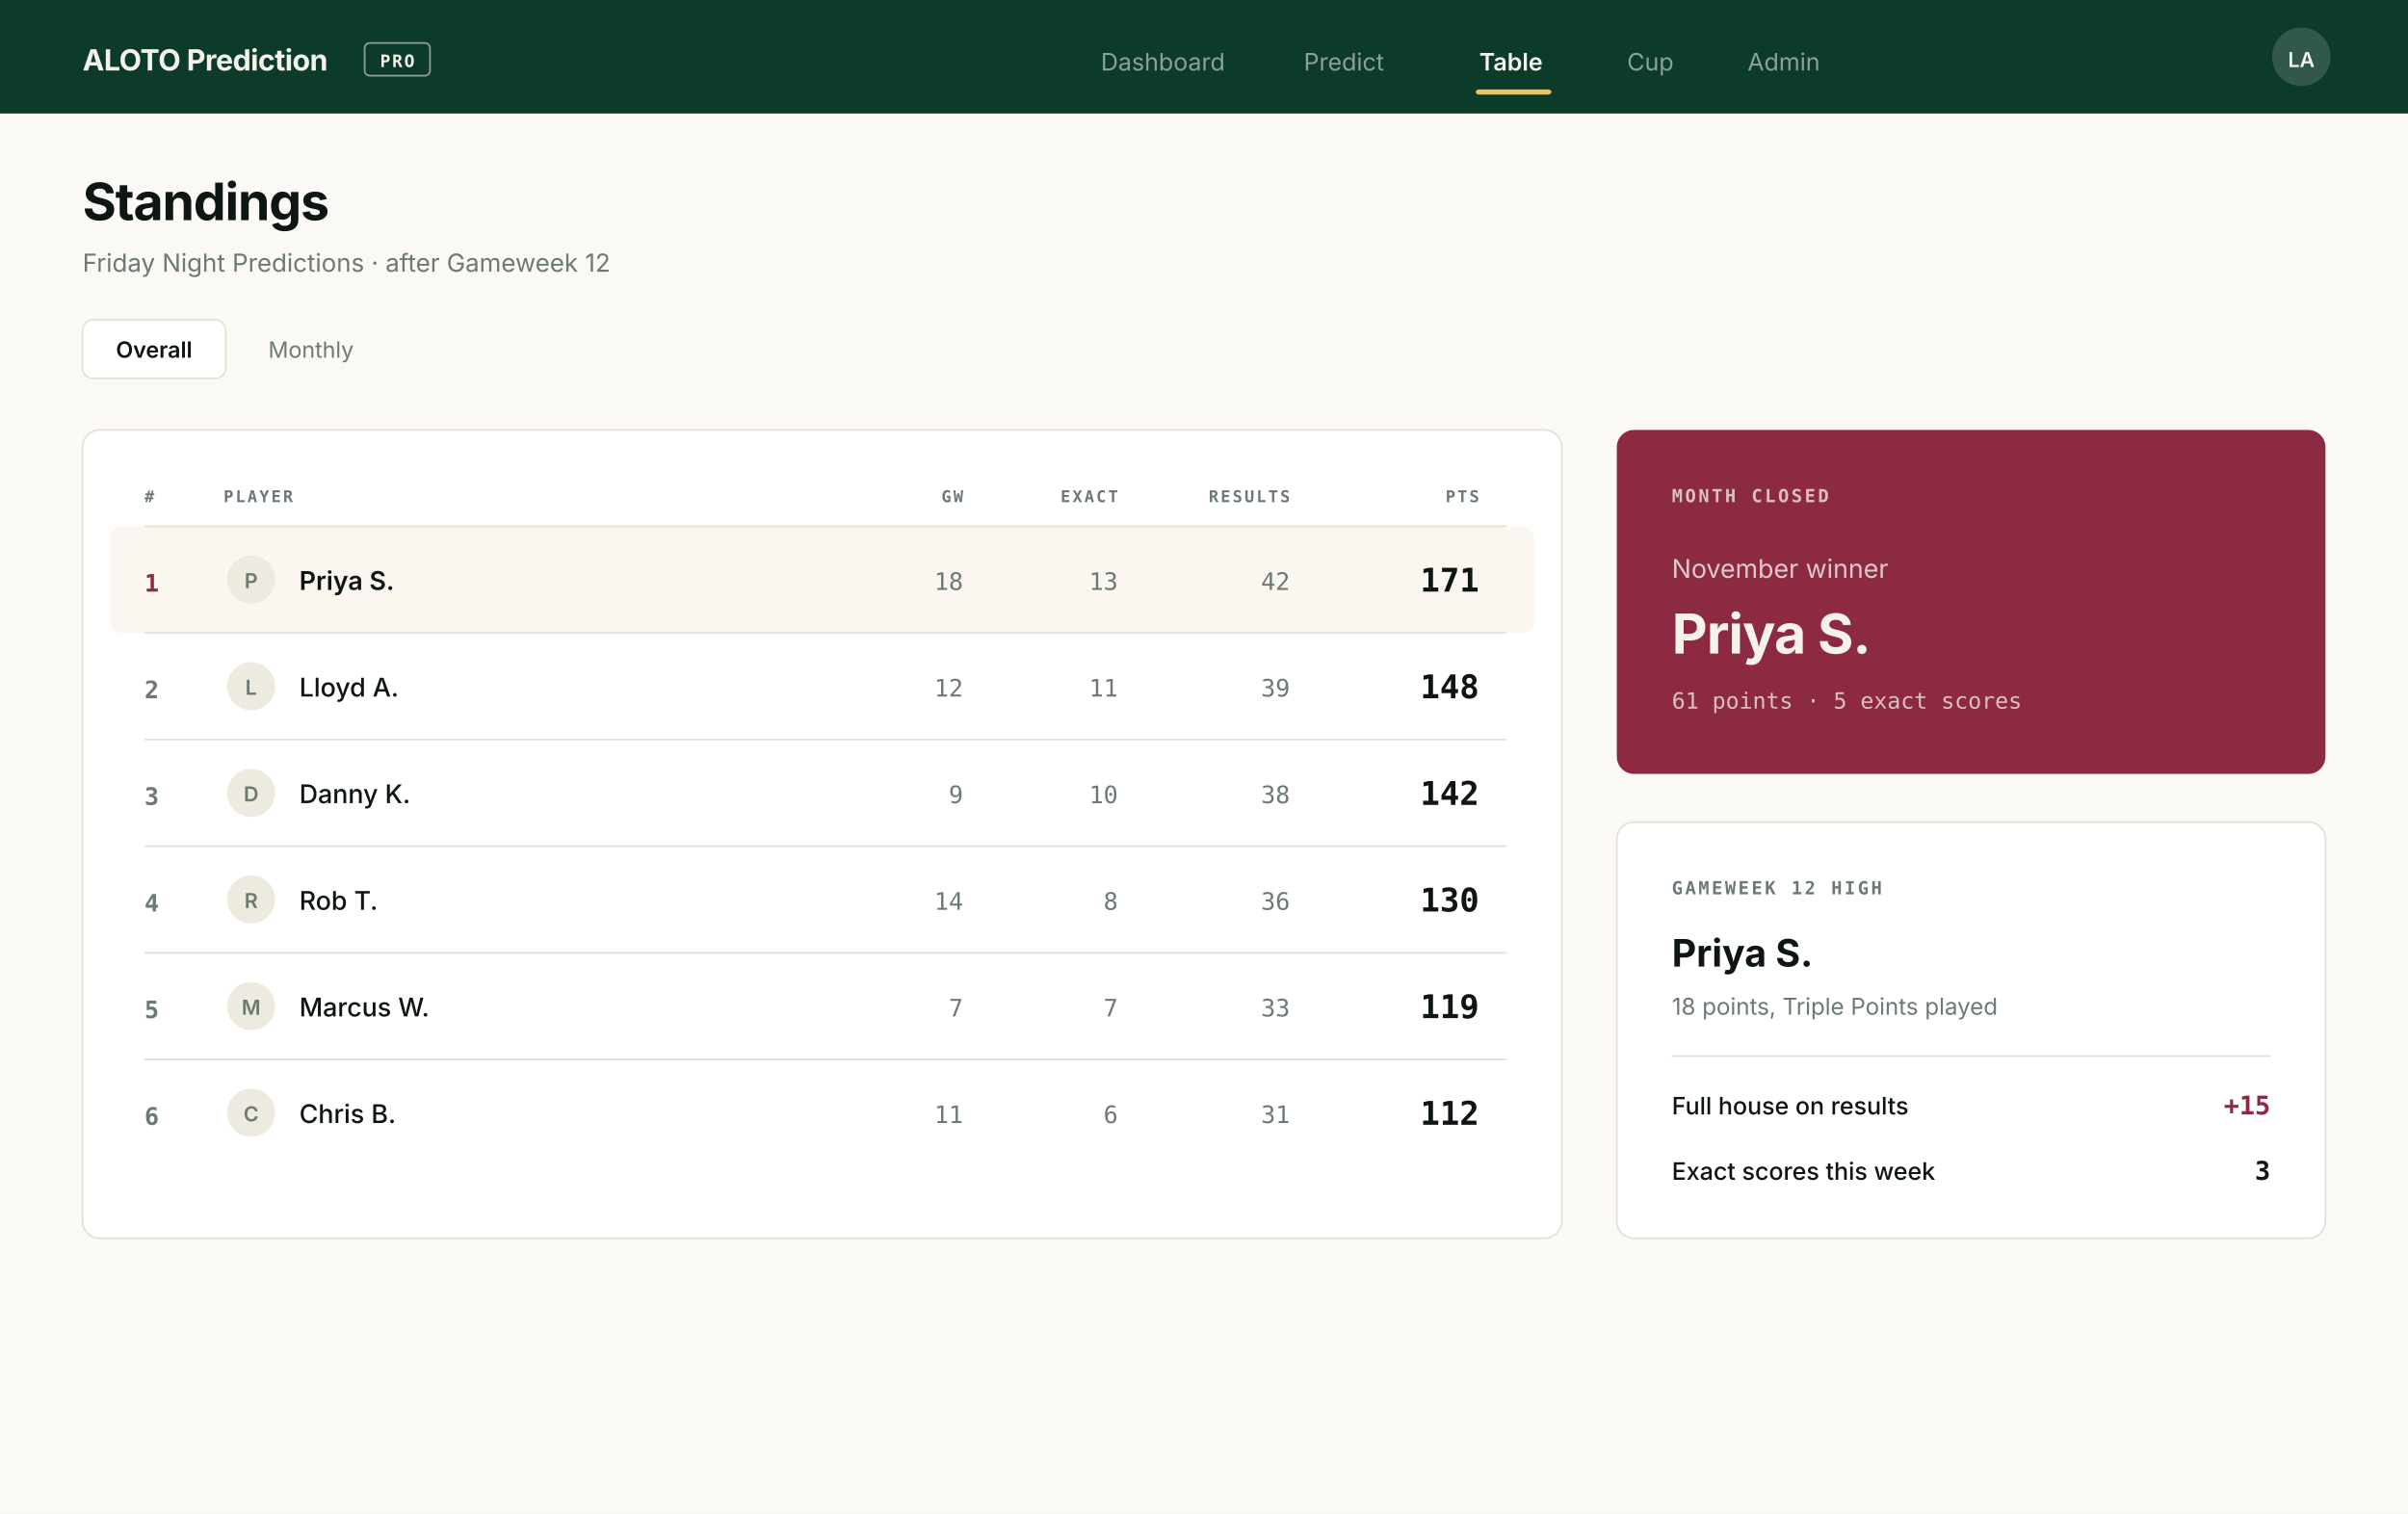
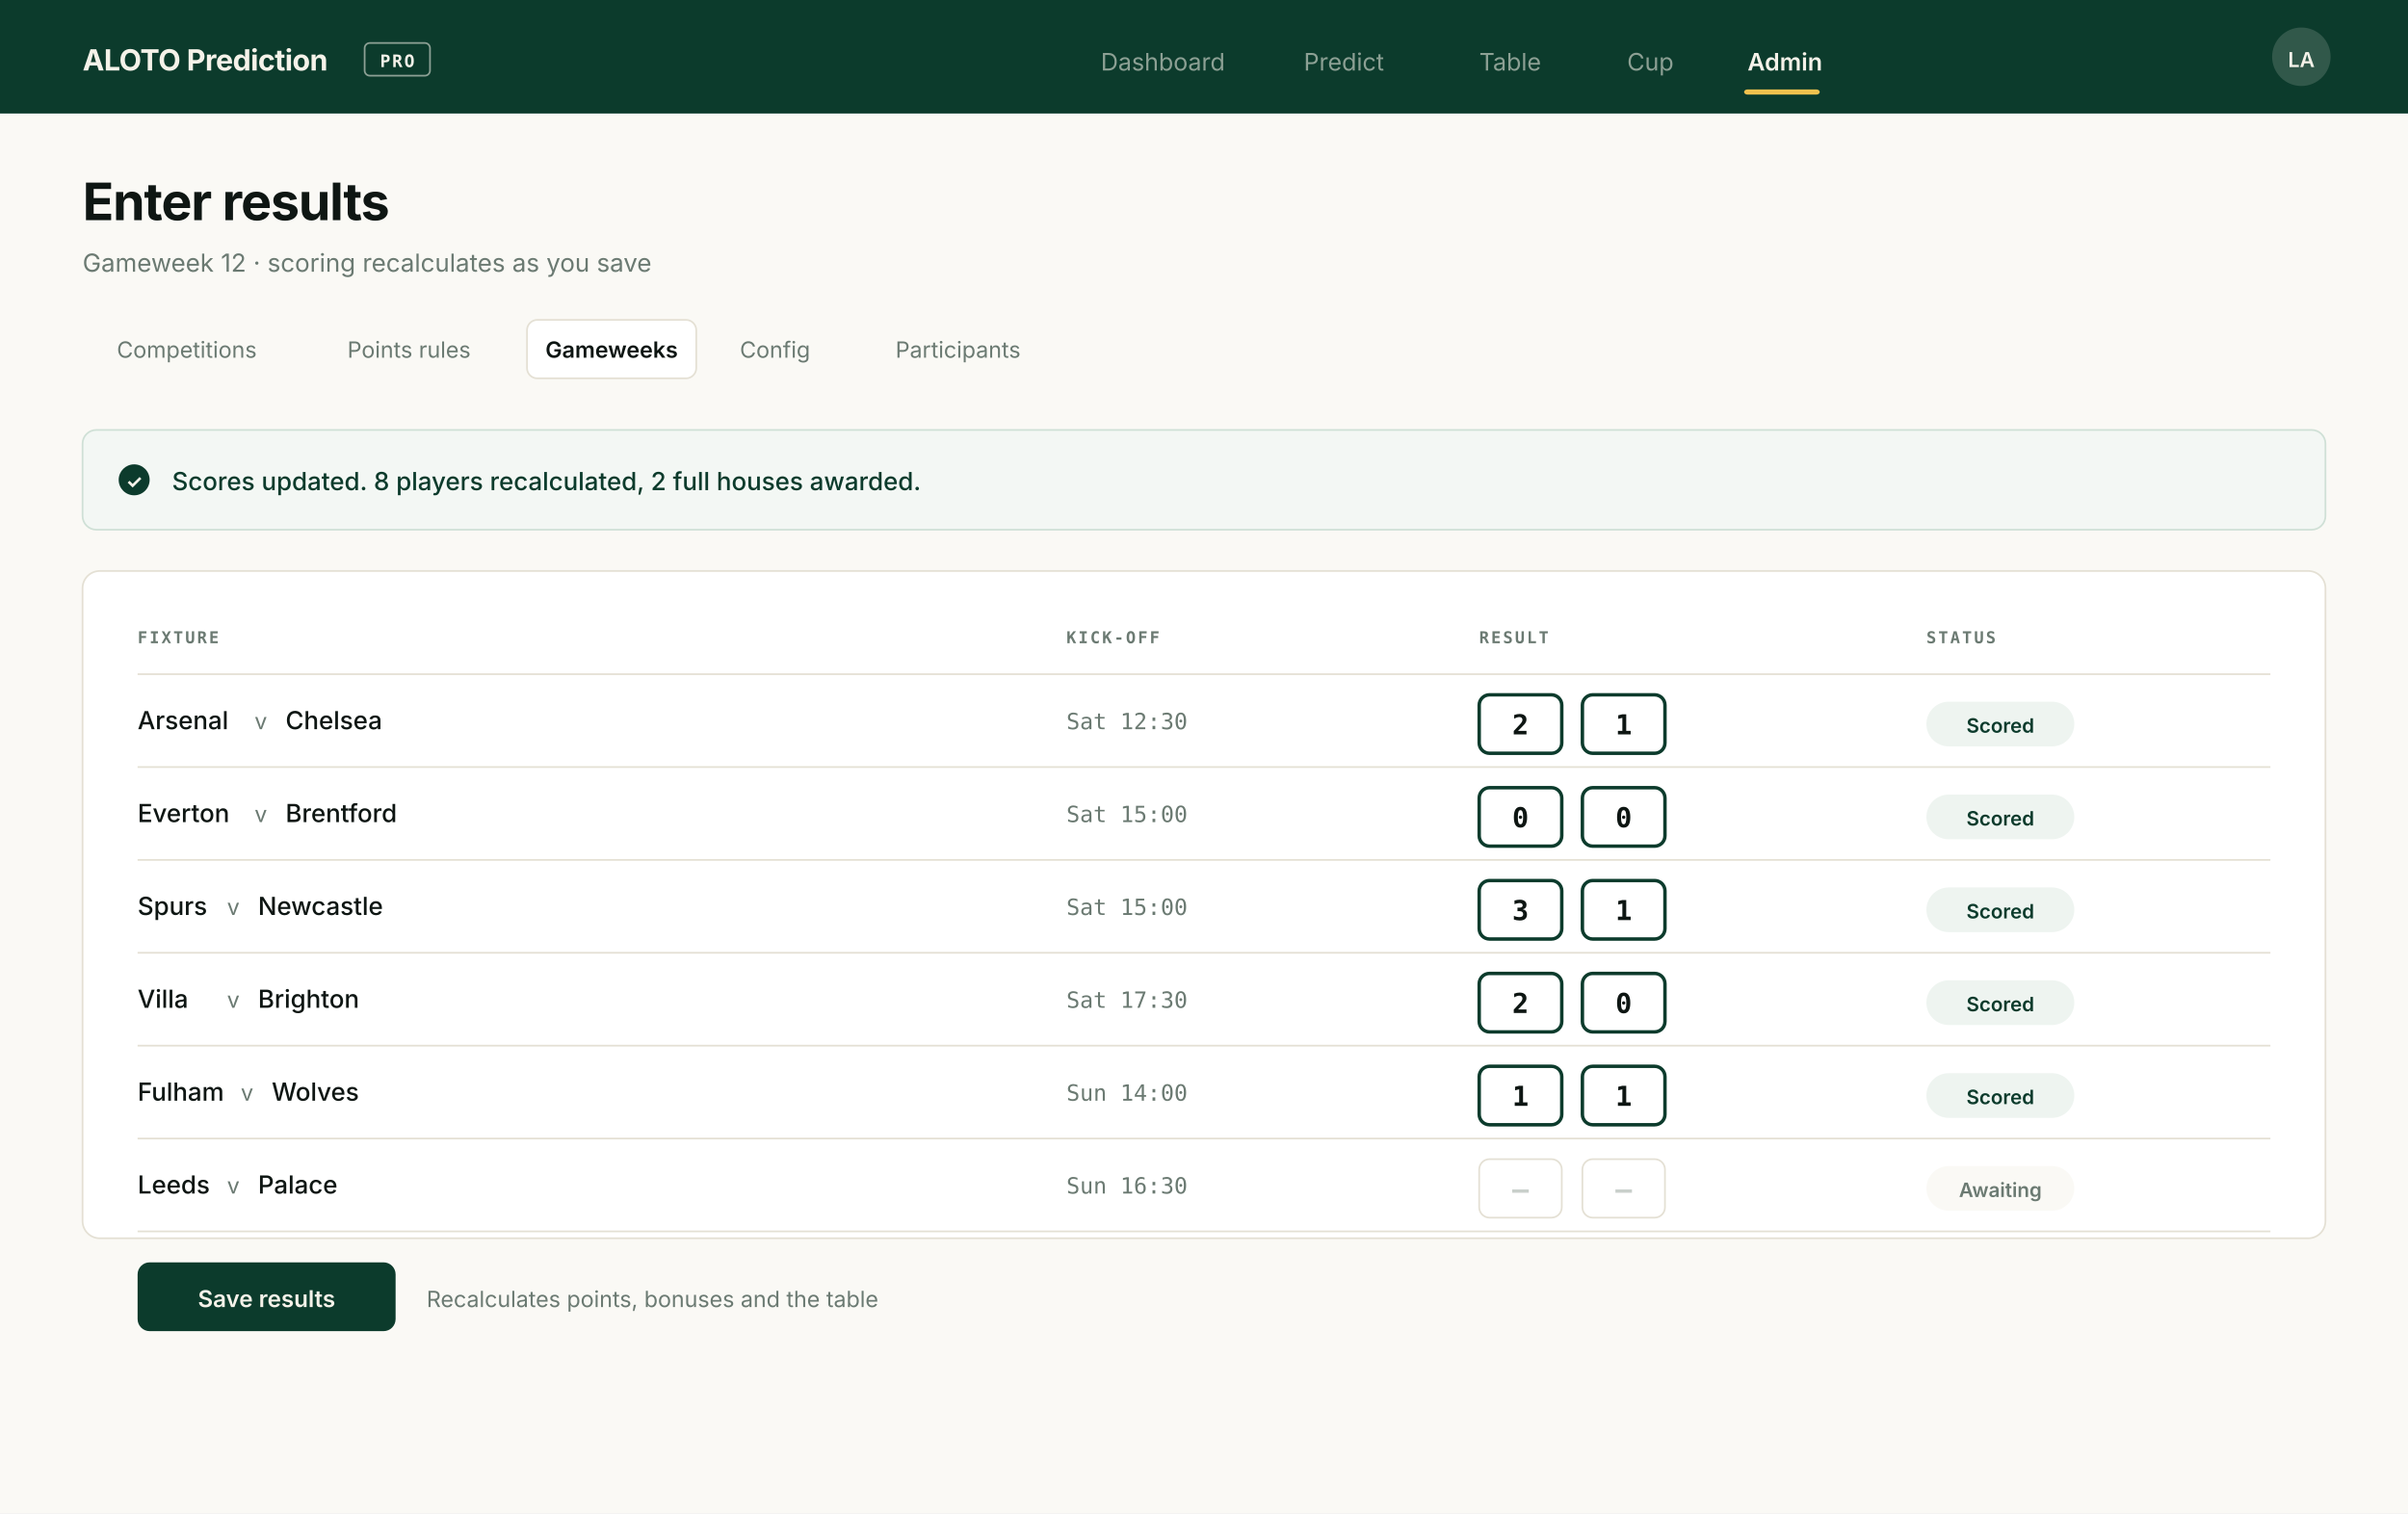
<svg xmlns="http://www.w3.org/2000/svg" viewBox="0 0 1400 880" width="1400" height="880">
  <rect x="0" y="0" width="1400" height="880" rx="0" fill="#FAF9F5" opacity="1" />
  <rect x="0" y="0" width="1400" height="66" rx="0" fill="#0C3B2C" opacity="1" />
  <text x="48" y="41" font-family="Inter, 'Segoe UI', Helvetica, Arial, sans-serif" font-size="17" fill="#F5F2E9" font-weight="700" text-anchor="start" letter-spacing="-0.3">ALOTO Prediction</text>
  <rect x="212" y="25" width="38" height="19" rx="3" fill="none" opacity="1" stroke="rgba(245,242,233,.55)" stroke-width="1" />
  <text x="231" y="39" font-family="'IBM Plex Mono', 'SF Mono', Consolas, monospace" font-size="10" fill="#F5F2E9" font-weight="600" text-anchor="middle" letter-spacing="1">PRO</text>
  <text x="640" y="41" font-family="Inter, 'Segoe UI', Helvetica, Arial, sans-serif" font-size="14" fill="rgba(245,242,233,.55)" font-weight="400" text-anchor="start" letter-spacing="0">Dashboard</text>
  <text x="758" y="41" font-family="Inter, 'Segoe UI', Helvetica, Arial, sans-serif" font-size="14" fill="rgba(245,242,233,.55)" font-weight="400" text-anchor="start" letter-spacing="0">Predict</text>
-   <text x="860" y="41" font-family="Inter, 'Segoe UI', Helvetica, Arial, sans-serif" font-size="14" fill="#F5F2E9" font-weight="600" text-anchor="start" letter-spacing="0">Table</text>
-   <rect x="858" y="52" width="44" height="3" rx="2" fill="#F2C14E" opacity="1" />
+   <text x="860" y="41" font-family="Inter, 'Segoe UI', Helvetica, Arial, sans-serif" font-size="14" fill="rgba(245,242,233,.55)" font-weight="400" text-anchor="start" letter-spacing="0">Table</text>
  <text x="946" y="41" font-family="Inter, 'Segoe UI', Helvetica, Arial, sans-serif" font-size="14" fill="rgba(245,242,233,.55)" font-weight="400" text-anchor="start" letter-spacing="0">Cup</text>
-   <text x="1016" y="41" font-family="Inter, 'Segoe UI', Helvetica, Arial, sans-serif" font-size="14" fill="rgba(245,242,233,.55)" font-weight="400" text-anchor="start" letter-spacing="0">Admin</text>
+   <text x="1016" y="41" font-family="Inter, 'Segoe UI', Helvetica, Arial, sans-serif" font-size="14" fill="#F5F2E9" font-weight="600" text-anchor="start" letter-spacing="0">Admin</text>
+   <rect x="1014" y="52" width="44" height="3" rx="2" fill="#F2C14E" opacity="1" />
  <circle cx="1338" cy="33" r="17" fill="rgba(245,242,233,.16)" opacity="1" />
  <text x="1338" y="39" font-family="Inter, 'Segoe UI', Helvetica, Arial, sans-serif" font-size="12" fill="#F5F2E9" font-weight="600" text-anchor="middle" letter-spacing="0">LA</text>
-   <text x="48" y="128" font-family="Inter, 'Segoe UI', Helvetica, Arial, sans-serif" font-size="30" fill="#0E1613" font-weight="700" text-anchor="start" letter-spacing="-0.6">Standings</text>
-   <text x="48" y="158" font-family="Inter, 'Segoe UI', Helvetica, Arial, sans-serif" font-size="14.5" fill="#6B7A72" font-weight="400" text-anchor="start" letter-spacing="0">Friday Night Predictions · after Gameweek 12</text>
-   <rect x="48" y="186" width="83.2" height="34" rx="6" fill="#FFFFFF" opacity="1" stroke="#E4E0D4" stroke-width="1" />
-   <text x="89.6" y="208" font-family="Inter, 'Segoe UI', Helvetica, Arial, sans-serif" font-size="13" fill="#0E1613" font-weight="600" text-anchor="middle" letter-spacing="0">Overall</text>
-   <rect x="139.2" y="186" width="83.2" height="34" rx="6" fill="none" opacity="1" />
-   <text x="180.8" y="208" font-family="Inter, 'Segoe UI', Helvetica, Arial, sans-serif" font-size="13" fill="#6B7A72" font-weight="400" text-anchor="middle" letter-spacing="0">Monthly</text>
-   <rect x="48" y="250" width="860" height="470" rx="10" fill="#FFFFFF" opacity="1" stroke="#E4E0D4" stroke-width="1" />
-   <text x="84" y="292" font-family="'IBM Plex Mono', 'SF Mono', Consolas, monospace" font-size="9.5" fill="#6B7A72" font-weight="600" text-anchor="start" letter-spacing="1.2">#</text>
-   <text x="130" y="292" font-family="'IBM Plex Mono', 'SF Mono', Consolas, monospace" font-size="9.5" fill="#6B7A72" font-weight="600" text-anchor="start" letter-spacing="1.2">PLAYER</text>
-   <text x="560" y="292" font-family="'IBM Plex Mono', 'SF Mono', Consolas, monospace" font-size="9.5" fill="#6B7A72" font-weight="600" text-anchor="end" letter-spacing="1.2">GW</text>
-   <text x="650" y="292" font-family="'IBM Plex Mono', 'SF Mono', Consolas, monospace" font-size="9.5" fill="#6B7A72" font-weight="600" text-anchor="end" letter-spacing="1.2">EXACT</text>
-   <text x="750" y="292" font-family="'IBM Plex Mono', 'SF Mono', Consolas, monospace" font-size="9.5" fill="#6B7A72" font-weight="600" text-anchor="end" letter-spacing="1.2">RESULTS</text>
-   <text x="860" y="292" font-family="'IBM Plex Mono', 'SF Mono', Consolas, monospace" font-size="9.5" fill="#6B7A72" font-weight="600" text-anchor="end" letter-spacing="1.2">PTS</text>
-   <rect x="64" y="306" width="828" height="62" rx="7" fill="#FBF6F0" opacity="1" />
-   <line x1="84" y1="306" x2="876" y2="306" stroke="#E4E0D4" />
-   <text x="84" y="344" font-family="'IBM Plex Mono', 'SF Mono', Consolas, monospace" font-size="14" fill="#8C2A44" font-weight="700" text-anchor="start" letter-spacing="0">1</text>
-   <circle cx="146" cy="337" r="14" fill="#EDEAE0" opacity="1" />
-   <text x="146" y="342" font-family="Inter, 'Segoe UI', Helvetica, Arial, sans-serif" font-size="12" fill="#6B7A72" font-weight="600" text-anchor="middle" letter-spacing="0">P</text>
-   <text x="174" y="343" font-family="Inter, 'Segoe UI', Helvetica, Arial, sans-serif" font-size="15" fill="#0E1613" font-weight="600" text-anchor="start" letter-spacing="0">Priya S.</text>
-   <text x="560" y="343" font-family="'IBM Plex Mono', 'SF Mono', Consolas, monospace" font-size="14" fill="#6B7A72" font-weight="400" text-anchor="end" letter-spacing="0">18</text>
-   <text x="650" y="343" font-family="'IBM Plex Mono', 'SF Mono', Consolas, monospace" font-size="14" fill="#6B7A72" font-weight="400" text-anchor="end" letter-spacing="0">13</text>
-   <text x="750" y="343" font-family="'IBM Plex Mono', 'SF Mono', Consolas, monospace" font-size="14" fill="#6B7A72" font-weight="400" text-anchor="end" letter-spacing="0">42</text>
-   <text x="860" y="344" font-family="'IBM Plex Mono', 'SF Mono', Consolas, monospace" font-size="19" fill="#0E1613" font-weight="700" text-anchor="end" letter-spacing="0">171</text>
-   <line x1="84" y1="368" x2="876" y2="368" stroke="#E4E0D4" />
-   <text x="84" y="406" font-family="'IBM Plex Mono', 'SF Mono', Consolas, monospace" font-size="14" fill="#6B7A72" font-weight="700" text-anchor="start" letter-spacing="0">2</text>
-   <circle cx="146" cy="399" r="14" fill="#EDEAE0" opacity="1" />
-   <text x="146" y="404" font-family="Inter, 'Segoe UI', Helvetica, Arial, sans-serif" font-size="12" fill="#6B7A72" font-weight="600" text-anchor="middle" letter-spacing="0">L</text>
-   <text x="174" y="405" font-family="Inter, 'Segoe UI', Helvetica, Arial, sans-serif" font-size="15" fill="#0E1613" font-weight="500" text-anchor="start" letter-spacing="0">Lloyd A.</text>
-   <text x="560" y="405" font-family="'IBM Plex Mono', 'SF Mono', Consolas, monospace" font-size="14" fill="#6B7A72" font-weight="400" text-anchor="end" letter-spacing="0">12</text>
-   <text x="650" y="405" font-family="'IBM Plex Mono', 'SF Mono', Consolas, monospace" font-size="14" fill="#6B7A72" font-weight="400" text-anchor="end" letter-spacing="0">11</text>
-   <text x="750" y="405" font-family="'IBM Plex Mono', 'SF Mono', Consolas, monospace" font-size="14" fill="#6B7A72" font-weight="400" text-anchor="end" letter-spacing="0">39</text>
-   <text x="860" y="406" font-family="'IBM Plex Mono', 'SF Mono', Consolas, monospace" font-size="19" fill="#0E1613" font-weight="700" text-anchor="end" letter-spacing="0">148</text>
-   <line x1="84" y1="430" x2="876" y2="430" stroke="#E4E0D4" />
-   <text x="84" y="468" font-family="'IBM Plex Mono', 'SF Mono', Consolas, monospace" font-size="14" fill="#6B7A72" font-weight="700" text-anchor="start" letter-spacing="0">3</text>
-   <circle cx="146" cy="461" r="14" fill="#EDEAE0" opacity="1" />
-   <text x="146" y="466" font-family="Inter, 'Segoe UI', Helvetica, Arial, sans-serif" font-size="12" fill="#6B7A72" font-weight="600" text-anchor="middle" letter-spacing="0">D</text>
-   <text x="174" y="467" font-family="Inter, 'Segoe UI', Helvetica, Arial, sans-serif" font-size="15" fill="#0E1613" font-weight="500" text-anchor="start" letter-spacing="0">Danny K.</text>
-   <text x="560" y="467" font-family="'IBM Plex Mono', 'SF Mono', Consolas, monospace" font-size="14" fill="#6B7A72" font-weight="400" text-anchor="end" letter-spacing="0">9</text>
-   <text x="650" y="467" font-family="'IBM Plex Mono', 'SF Mono', Consolas, monospace" font-size="14" fill="#6B7A72" font-weight="400" text-anchor="end" letter-spacing="0">10</text>
-   <text x="750" y="467" font-family="'IBM Plex Mono', 'SF Mono', Consolas, monospace" font-size="14" fill="#6B7A72" font-weight="400" text-anchor="end" letter-spacing="0">38</text>
-   <text x="860" y="468" font-family="'IBM Plex Mono', 'SF Mono', Consolas, monospace" font-size="19" fill="#0E1613" font-weight="700" text-anchor="end" letter-spacing="0">142</text>
-   <line x1="84" y1="492" x2="876" y2="492" stroke="#E4E0D4" />
-   <text x="84" y="530" font-family="'IBM Plex Mono', 'SF Mono', Consolas, monospace" font-size="14" fill="#6B7A72" font-weight="700" text-anchor="start" letter-spacing="0">4</text>
-   <circle cx="146" cy="523" r="14" fill="#EDEAE0" opacity="1" />
-   <text x="146" y="528" font-family="Inter, 'Segoe UI', Helvetica, Arial, sans-serif" font-size="12" fill="#6B7A72" font-weight="600" text-anchor="middle" letter-spacing="0">R</text>
-   <text x="174" y="529" font-family="Inter, 'Segoe UI', Helvetica, Arial, sans-serif" font-size="15" fill="#0E1613" font-weight="500" text-anchor="start" letter-spacing="0">Rob T.</text>
-   <text x="560" y="529" font-family="'IBM Plex Mono', 'SF Mono', Consolas, monospace" font-size="14" fill="#6B7A72" font-weight="400" text-anchor="end" letter-spacing="0">14</text>
-   <text x="650" y="529" font-family="'IBM Plex Mono', 'SF Mono', Consolas, monospace" font-size="14" fill="#6B7A72" font-weight="400" text-anchor="end" letter-spacing="0">8</text>
-   <text x="750" y="529" font-family="'IBM Plex Mono', 'SF Mono', Consolas, monospace" font-size="14" fill="#6B7A72" font-weight="400" text-anchor="end" letter-spacing="0">36</text>
-   <text x="860" y="530" font-family="'IBM Plex Mono', 'SF Mono', Consolas, monospace" font-size="19" fill="#0E1613" font-weight="700" text-anchor="end" letter-spacing="0">130</text>
-   <line x1="84" y1="554" x2="876" y2="554" stroke="#E4E0D4" />
-   <text x="84" y="592" font-family="'IBM Plex Mono', 'SF Mono', Consolas, monospace" font-size="14" fill="#6B7A72" font-weight="700" text-anchor="start" letter-spacing="0">5</text>
-   <circle cx="146" cy="585" r="14" fill="#EDEAE0" opacity="1" />
-   <text x="146" y="590" font-family="Inter, 'Segoe UI', Helvetica, Arial, sans-serif" font-size="12" fill="#6B7A72" font-weight="600" text-anchor="middle" letter-spacing="0">M</text>
-   <text x="174" y="591" font-family="Inter, 'Segoe UI', Helvetica, Arial, sans-serif" font-size="15" fill="#0E1613" font-weight="500" text-anchor="start" letter-spacing="0">Marcus W.</text>
-   <text x="560" y="591" font-family="'IBM Plex Mono', 'SF Mono', Consolas, monospace" font-size="14" fill="#6B7A72" font-weight="400" text-anchor="end" letter-spacing="0">7</text>
-   <text x="650" y="591" font-family="'IBM Plex Mono', 'SF Mono', Consolas, monospace" font-size="14" fill="#6B7A72" font-weight="400" text-anchor="end" letter-spacing="0">7</text>
-   <text x="750" y="591" font-family="'IBM Plex Mono', 'SF Mono', Consolas, monospace" font-size="14" fill="#6B7A72" font-weight="400" text-anchor="end" letter-spacing="0">33</text>
-   <text x="860" y="592" font-family="'IBM Plex Mono', 'SF Mono', Consolas, monospace" font-size="19" fill="#0E1613" font-weight="700" text-anchor="end" letter-spacing="0">119</text>
-   <line x1="84" y1="616" x2="876" y2="616" stroke="#E4E0D4" />
-   <text x="84" y="654" font-family="'IBM Plex Mono', 'SF Mono', Consolas, monospace" font-size="14" fill="#6B7A72" font-weight="700" text-anchor="start" letter-spacing="0">6</text>
-   <circle cx="146" cy="647" r="14" fill="#EDEAE0" opacity="1" />
-   <text x="146" y="652" font-family="Inter, 'Segoe UI', Helvetica, Arial, sans-serif" font-size="12" fill="#6B7A72" font-weight="600" text-anchor="middle" letter-spacing="0">C</text>
-   <text x="174" y="653" font-family="Inter, 'Segoe UI', Helvetica, Arial, sans-serif" font-size="15" fill="#0E1613" font-weight="500" text-anchor="start" letter-spacing="0">Chris B.</text>
-   <text x="560" y="653" font-family="'IBM Plex Mono', 'SF Mono', Consolas, monospace" font-size="14" fill="#6B7A72" font-weight="400" text-anchor="end" letter-spacing="0">11</text>
-   <text x="650" y="653" font-family="'IBM Plex Mono', 'SF Mono', Consolas, monospace" font-size="14" fill="#6B7A72" font-weight="400" text-anchor="end" letter-spacing="0">6</text>
-   <text x="750" y="653" font-family="'IBM Plex Mono', 'SF Mono', Consolas, monospace" font-size="14" fill="#6B7A72" font-weight="400" text-anchor="end" letter-spacing="0">31</text>
-   <text x="860" y="654" font-family="'IBM Plex Mono', 'SF Mono', Consolas, monospace" font-size="19" fill="#0E1613" font-weight="700" text-anchor="end" letter-spacing="0">112</text>
-   <rect x="940" y="250" width="412" height="200" rx="10" fill="#8C2A44" opacity="1" />
-   <text x="972" y="292" font-family="'IBM Plex Mono', 'SF Mono', Consolas, monospace" font-size="10.5" fill="rgba(245,242,233,.75)" font-weight="600" text-anchor="start" letter-spacing="1.4">MONTH CLOSED</text>
-   <text x="972" y="336" font-family="Inter, 'Segoe UI', Helvetica, Arial, sans-serif" font-size="15" fill="rgba(245,242,233,.8)" font-weight="400" text-anchor="start" letter-spacing="0">November winner</text>
-   <text x="972" y="380" font-family="Inter, 'Segoe UI', Helvetica, Arial, sans-serif" font-size="32" fill="#F5F2E9" font-weight="700" text-anchor="start" letter-spacing="-0.5">Priya S.</text>
-   <text x="972" y="412" font-family="'IBM Plex Mono', 'SF Mono', Consolas, monospace" font-size="13" fill="rgba(245,242,233,.75)" font-weight="400" text-anchor="start" letter-spacing="0">61 points  ·  5 exact scores</text>
-   <rect x="940" y="478" width="412" height="242" rx="10" fill="#FFFFFF" opacity="1" stroke="#E4E0D4" stroke-width="1" />
-   <text x="972" y="520" font-family="'IBM Plex Mono', 'SF Mono', Consolas, monospace" font-size="10.5" fill="#6B7A72" font-weight="600" text-anchor="start" letter-spacing="1.4">GAMEWEEK 12 HIGH</text>
-   <text x="972" y="562" font-family="Inter, 'Segoe UI', Helvetica, Arial, sans-serif" font-size="22" fill="#0E1613" font-weight="700" text-anchor="start" letter-spacing="0">Priya S.</text>
-   <text x="972" y="590" font-family="Inter, 'Segoe UI', Helvetica, Arial, sans-serif" font-size="13.5" fill="#6B7A72" font-weight="400" text-anchor="start" letter-spacing="0">18 points, Triple Points played</text>
-   <line x1="972" y1="614" x2="1320" y2="614" stroke="#E4E0D4" />
-   <text x="972" y="648" font-family="Inter, 'Segoe UI', Helvetica, Arial, sans-serif" font-size="14" fill="#0E1613" font-weight="500" text-anchor="start" letter-spacing="0">Full house on results</text>
-   <text x="1320" y="648" font-family="'IBM Plex Mono', 'SF Mono', Consolas, monospace" font-size="15" fill="#8C2A44" font-weight="700" text-anchor="end" letter-spacing="0">+15</text>
-   <text x="972" y="686" font-family="Inter, 'Segoe UI', Helvetica, Arial, sans-serif" font-size="14" fill="#0E1613" font-weight="500" text-anchor="start" letter-spacing="0">Exact scores this week</text>
-   <text x="1320" y="686" font-family="'IBM Plex Mono', 'SF Mono', Consolas, monospace" font-size="15" fill="#0E1613" font-weight="700" text-anchor="end" letter-spacing="0">3</text>
+   <text x="48" y="128" font-family="Inter, 'Segoe UI', Helvetica, Arial, sans-serif" font-size="30" fill="#0E1613" font-weight="700" text-anchor="start" letter-spacing="-0.6">Enter results</text>
+   <text x="48" y="158" font-family="Inter, 'Segoe UI', Helvetica, Arial, sans-serif" font-size="14.5" fill="#6B7A72" font-weight="400" text-anchor="start" letter-spacing="0">Gameweek 12 · scoring recalculates as you save</text>
+   <rect x="48" y="186" width="121.2" height="34" rx="6" fill="none" opacity="1" />
+   <text x="108.6" y="208" font-family="Inter, 'Segoe UI', Helvetica, Arial, sans-serif" font-size="13" fill="#6B7A72" font-weight="400" text-anchor="middle" letter-spacing="0">Competitions</text>
+   <rect x="177.2" y="186" width="121.2" height="34" rx="6" fill="none" opacity="1" />
+   <text x="237.8" y="208" font-family="Inter, 'Segoe UI', Helvetica, Arial, sans-serif" font-size="13" fill="#6B7A72" font-weight="400" text-anchor="middle" letter-spacing="0">Points rules</text>
+   <rect x="306.4" y="186" width="98.4" height="34" rx="6" fill="#FFFFFF" opacity="1" stroke="#E4E0D4" stroke-width="1" />
+   <text x="355.6" y="208" font-family="Inter, 'Segoe UI', Helvetica, Arial, sans-serif" font-size="13" fill="#0E1613" font-weight="600" text-anchor="middle" letter-spacing="0">Gameweeks</text>
+   <rect x="412.8" y="186" width="75.6" height="34" rx="6" fill="none" opacity="1" />
+   <text x="450.6" y="208" font-family="Inter, 'Segoe UI', Helvetica, Arial, sans-serif" font-size="13" fill="#6B7A72" font-weight="400" text-anchor="middle" letter-spacing="0">Config</text>
+   <rect x="496.4" y="186" width="121.2" height="34" rx="6" fill="none" opacity="1" />
+   <text x="557.0" y="208" font-family="Inter, 'Segoe UI', Helvetica, Arial, sans-serif" font-size="13" fill="#6B7A72" font-weight="400" text-anchor="middle" letter-spacing="0">Participants</text>
+   <rect x="48" y="250" width="1304" height="58" rx="8" fill="#F3F7F4" opacity="1" stroke="#CFE0D6" stroke-width="1" />
+   <circle cx="78" cy="279" r="9" fill="#0C3B2C" opacity="1" />
+   <text x="78" y="284" font-family="Inter, 'Segoe UI', Helvetica, Arial, sans-serif" font-size="11" fill="#F5F2E9" font-weight="700" text-anchor="middle" letter-spacing="0">✓</text>
+   <text x="100" y="285" font-family="Inter, 'Segoe UI', Helvetica, Arial, sans-serif" font-size="14.5" fill="#0C3B2C" font-weight="500" text-anchor="start" letter-spacing="0">Scores updated. 8 players recalculated, 2 full houses awarded.</text>
+   <rect x="48" y="332" width="1304" height="388" rx="10" fill="#FFFFFF" opacity="1" stroke="#E4E0D4" stroke-width="1" />
+   <text x="80" y="374" font-family="'IBM Plex Mono', 'SF Mono', Consolas, monospace" font-size="9.5" fill="#6B7A72" font-weight="600" text-anchor="start" letter-spacing="1.2">FIXTURE</text>
+   <text x="620" y="374" font-family="'IBM Plex Mono', 'SF Mono', Consolas, monospace" font-size="9.5" fill="#6B7A72" font-weight="600" text-anchor="start" letter-spacing="1.2">KICK-OFF</text>
+   <text x="860" y="374" font-family="'IBM Plex Mono', 'SF Mono', Consolas, monospace" font-size="9.5" fill="#6B7A72" font-weight="600" text-anchor="start" letter-spacing="1.2">RESULT</text>
+   <text x="1120" y="374" font-family="'IBM Plex Mono', 'SF Mono', Consolas, monospace" font-size="9.5" fill="#6B7A72" font-weight="600" text-anchor="start" letter-spacing="1.2">STATUS</text>
+   <line x1="80" y1="392" x2="1320" y2="392" stroke="#E4E0D4" stroke-width="1" />
+   <text x="80" y="424" font-family="Inter, 'Segoe UI', Helvetica, Arial, sans-serif" font-size="14.5" fill="#0E1613" font-weight="500" text-anchor="start" letter-spacing="0">Arsenal</text>
+   <text x="148" y="424" font-family="Inter, 'Segoe UI', Helvetica, Arial, sans-serif" font-size="13" fill="#6B7A72" font-weight="400" text-anchor="start" letter-spacing="0">v</text>
+   <text x="166" y="424" font-family="Inter, 'Segoe UI', Helvetica, Arial, sans-serif" font-size="14.5" fill="#0E1613" font-weight="500" text-anchor="start" letter-spacing="0">Chelsea</text>
+   <text x="620" y="424" font-family="'IBM Plex Mono', 'SF Mono', Consolas, monospace" font-size="13" fill="#6B7A72" font-weight="400" text-anchor="start" letter-spacing="0">Sat 12:30</text>
+   <rect x="860" y="404" width="48" height="34" rx="6" fill="#FFFFFF" opacity="1" stroke="#0C3B2C" stroke-width="2" />
+   <text x="884" y="427" font-family="'IBM Plex Mono', 'SF Mono', Consolas, monospace" font-size="16" fill="#0E1613" font-weight="600" text-anchor="middle" letter-spacing="0">2</text>
+   <rect x="920" y="404" width="48" height="34" rx="6" fill="#FFFFFF" opacity="1" stroke="#0C3B2C" stroke-width="2" />
+   <text x="944" y="427" font-family="'IBM Plex Mono', 'SF Mono', Consolas, monospace" font-size="16" fill="#0E1613" font-weight="600" text-anchor="middle" letter-spacing="0">1</text>
+   <rect x="1120" y="408" width="86" height="26" rx="13" fill="#EEF4F0" opacity="1" />
+   <text x="1163" y="426" font-family="Inter, 'Segoe UI', Helvetica, Arial, sans-serif" font-size="11.5" fill="#0C3B2C" font-weight="600" text-anchor="middle" letter-spacing="0">Scored</text>
+   <line x1="80" y1="446" x2="1320" y2="446" stroke="#E4E0D4" stroke-width="1" />
+   <text x="80" y="478" font-family="Inter, 'Segoe UI', Helvetica, Arial, sans-serif" font-size="14.5" fill="#0E1613" font-weight="500" text-anchor="start" letter-spacing="0">Everton</text>
+   <text x="148" y="478" font-family="Inter, 'Segoe UI', Helvetica, Arial, sans-serif" font-size="13" fill="#6B7A72" font-weight="400" text-anchor="start" letter-spacing="0">v</text>
+   <text x="166" y="478" font-family="Inter, 'Segoe UI', Helvetica, Arial, sans-serif" font-size="14.5" fill="#0E1613" font-weight="500" text-anchor="start" letter-spacing="0">Brentford</text>
+   <text x="620" y="478" font-family="'IBM Plex Mono', 'SF Mono', Consolas, monospace" font-size="13" fill="#6B7A72" font-weight="400" text-anchor="start" letter-spacing="0">Sat 15:00</text>
+   <rect x="860" y="458" width="48" height="34" rx="6" fill="#FFFFFF" opacity="1" stroke="#0C3B2C" stroke-width="2" />
+   <text x="884" y="481" font-family="'IBM Plex Mono', 'SF Mono', Consolas, monospace" font-size="16" fill="#0E1613" font-weight="600" text-anchor="middle" letter-spacing="0">0</text>
+   <rect x="920" y="458" width="48" height="34" rx="6" fill="#FFFFFF" opacity="1" stroke="#0C3B2C" stroke-width="2" />
+   <text x="944" y="481" font-family="'IBM Plex Mono', 'SF Mono', Consolas, monospace" font-size="16" fill="#0E1613" font-weight="600" text-anchor="middle" letter-spacing="0">0</text>
+   <rect x="1120" y="462" width="86" height="26" rx="13" fill="#EEF4F0" opacity="1" />
+   <text x="1163" y="480" font-family="Inter, 'Segoe UI', Helvetica, Arial, sans-serif" font-size="11.5" fill="#0C3B2C" font-weight="600" text-anchor="middle" letter-spacing="0">Scored</text>
+   <line x1="80" y1="500" x2="1320" y2="500" stroke="#E4E0D4" stroke-width="1" />
+   <text x="80" y="532" font-family="Inter, 'Segoe UI', Helvetica, Arial, sans-serif" font-size="14.5" fill="#0E1613" font-weight="500" text-anchor="start" letter-spacing="0">Spurs</text>
+   <text x="132" y="532" font-family="Inter, 'Segoe UI', Helvetica, Arial, sans-serif" font-size="13" fill="#6B7A72" font-weight="400" text-anchor="start" letter-spacing="0">v</text>
+   <text x="150" y="532" font-family="Inter, 'Segoe UI', Helvetica, Arial, sans-serif" font-size="14.5" fill="#0E1613" font-weight="500" text-anchor="start" letter-spacing="0">Newcastle</text>
+   <text x="620" y="532" font-family="'IBM Plex Mono', 'SF Mono', Consolas, monospace" font-size="13" fill="#6B7A72" font-weight="400" text-anchor="start" letter-spacing="0">Sat 15:00</text>
+   <rect x="860" y="512" width="48" height="34" rx="6" fill="#FFFFFF" opacity="1" stroke="#0C3B2C" stroke-width="2" />
+   <text x="884" y="535" font-family="'IBM Plex Mono', 'SF Mono', Consolas, monospace" font-size="16" fill="#0E1613" font-weight="600" text-anchor="middle" letter-spacing="0">3</text>
+   <rect x="920" y="512" width="48" height="34" rx="6" fill="#FFFFFF" opacity="1" stroke="#0C3B2C" stroke-width="2" />
+   <text x="944" y="535" font-family="'IBM Plex Mono', 'SF Mono', Consolas, monospace" font-size="16" fill="#0E1613" font-weight="600" text-anchor="middle" letter-spacing="0">1</text>
+   <rect x="1120" y="516" width="86" height="26" rx="13" fill="#EEF4F0" opacity="1" />
+   <text x="1163" y="534" font-family="Inter, 'Segoe UI', Helvetica, Arial, sans-serif" font-size="11.5" fill="#0C3B2C" font-weight="600" text-anchor="middle" letter-spacing="0">Scored</text>
+   <line x1="80" y1="554" x2="1320" y2="554" stroke="#E4E0D4" stroke-width="1" />
+   <text x="80" y="586" font-family="Inter, 'Segoe UI', Helvetica, Arial, sans-serif" font-size="14.5" fill="#0E1613" font-weight="500" text-anchor="start" letter-spacing="0">Villa</text>
+   <text x="132" y="586" font-family="Inter, 'Segoe UI', Helvetica, Arial, sans-serif" font-size="13" fill="#6B7A72" font-weight="400" text-anchor="start" letter-spacing="0">v</text>
+   <text x="150" y="586" font-family="Inter, 'Segoe UI', Helvetica, Arial, sans-serif" font-size="14.5" fill="#0E1613" font-weight="500" text-anchor="start" letter-spacing="0">Brighton</text>
+   <text x="620" y="586" font-family="'IBM Plex Mono', 'SF Mono', Consolas, monospace" font-size="13" fill="#6B7A72" font-weight="400" text-anchor="start" letter-spacing="0">Sat 17:30</text>
+   <rect x="860" y="566" width="48" height="34" rx="6" fill="#FFFFFF" opacity="1" stroke="#0C3B2C" stroke-width="2" />
+   <text x="884" y="589" font-family="'IBM Plex Mono', 'SF Mono', Consolas, monospace" font-size="16" fill="#0E1613" font-weight="600" text-anchor="middle" letter-spacing="0">2</text>
+   <rect x="920" y="566" width="48" height="34" rx="6" fill="#FFFFFF" opacity="1" stroke="#0C3B2C" stroke-width="2" />
+   <text x="944" y="589" font-family="'IBM Plex Mono', 'SF Mono', Consolas, monospace" font-size="16" fill="#0E1613" font-weight="600" text-anchor="middle" letter-spacing="0">0</text>
+   <rect x="1120" y="570" width="86" height="26" rx="13" fill="#EEF4F0" opacity="1" />
+   <text x="1163" y="588" font-family="Inter, 'Segoe UI', Helvetica, Arial, sans-serif" font-size="11.5" fill="#0C3B2C" font-weight="600" text-anchor="middle" letter-spacing="0">Scored</text>
+   <line x1="80" y1="608" x2="1320" y2="608" stroke="#E4E0D4" stroke-width="1" />
+   <text x="80" y="640" font-family="Inter, 'Segoe UI', Helvetica, Arial, sans-serif" font-size="14.5" fill="#0E1613" font-weight="500" text-anchor="start" letter-spacing="0">Fulham</text>
+   <text x="140" y="640" font-family="Inter, 'Segoe UI', Helvetica, Arial, sans-serif" font-size="13" fill="#6B7A72" font-weight="400" text-anchor="start" letter-spacing="0">v</text>
+   <text x="158" y="640" font-family="Inter, 'Segoe UI', Helvetica, Arial, sans-serif" font-size="14.5" fill="#0E1613" font-weight="500" text-anchor="start" letter-spacing="0">Wolves</text>
+   <text x="620" y="640" font-family="'IBM Plex Mono', 'SF Mono', Consolas, monospace" font-size="13" fill="#6B7A72" font-weight="400" text-anchor="start" letter-spacing="0">Sun 14:00</text>
+   <rect x="860" y="620" width="48" height="34" rx="6" fill="#FFFFFF" opacity="1" stroke="#0C3B2C" stroke-width="2" />
+   <text x="884" y="643" font-family="'IBM Plex Mono', 'SF Mono', Consolas, monospace" font-size="16" fill="#0E1613" font-weight="600" text-anchor="middle" letter-spacing="0">1</text>
+   <rect x="920" y="620" width="48" height="34" rx="6" fill="#FFFFFF" opacity="1" stroke="#0C3B2C" stroke-width="2" />
+   <text x="944" y="643" font-family="'IBM Plex Mono', 'SF Mono', Consolas, monospace" font-size="16" fill="#0E1613" font-weight="600" text-anchor="middle" letter-spacing="0">1</text>
+   <rect x="1120" y="624" width="86" height="26" rx="13" fill="#EEF4F0" opacity="1" />
+   <text x="1163" y="642" font-family="Inter, 'Segoe UI', Helvetica, Arial, sans-serif" font-size="11.5" fill="#0C3B2C" font-weight="600" text-anchor="middle" letter-spacing="0">Scored</text>
+   <line x1="80" y1="662" x2="1320" y2="662" stroke="#E4E0D4" stroke-width="1" />
+   <text x="80" y="694" font-family="Inter, 'Segoe UI', Helvetica, Arial, sans-serif" font-size="14.5" fill="#0E1613" font-weight="500" text-anchor="start" letter-spacing="0">Leeds</text>
+   <text x="132" y="694" font-family="Inter, 'Segoe UI', Helvetica, Arial, sans-serif" font-size="13" fill="#6B7A72" font-weight="400" text-anchor="start" letter-spacing="0">v</text>
+   <text x="150" y="694" font-family="Inter, 'Segoe UI', Helvetica, Arial, sans-serif" font-size="14.5" fill="#0E1613" font-weight="500" text-anchor="start" letter-spacing="0">Palace</text>
+   <text x="620" y="694" font-family="'IBM Plex Mono', 'SF Mono', Consolas, monospace" font-size="13" fill="#6B7A72" font-weight="400" text-anchor="start" letter-spacing="0">Sun 16:30</text>
+   <rect x="860" y="674" width="48" height="34" rx="6" fill="#FFFFFF" opacity="1" stroke="#E4E0D4" stroke-width="1" />
+   <text x="884" y="697" font-family="'IBM Plex Mono', 'SF Mono', Consolas, monospace" font-size="16" fill="#C9CFCB" font-weight="600" text-anchor="middle" letter-spacing="0">–</text>
+   <rect x="920" y="674" width="48" height="34" rx="6" fill="#FFFFFF" opacity="1" stroke="#E4E0D4" stroke-width="1" />
+   <text x="944" y="697" font-family="'IBM Plex Mono', 'SF Mono', Consolas, monospace" font-size="16" fill="#C9CFCB" font-weight="600" text-anchor="middle" letter-spacing="0">–</text>
+   <rect x="1120" y="678" width="86" height="26" rx="13" fill="#FAF9F5" opacity="1" />
+   <text x="1163" y="696" font-family="Inter, 'Segoe UI', Helvetica, Arial, sans-serif" font-size="11.5" fill="#6B7A72" font-weight="600" text-anchor="middle" letter-spacing="0">Awaiting</text>
+   <line x1="80" y1="716" x2="1320" y2="716" stroke="#E4E0D4" stroke-width="1" />
+   <rect x="80" y="734" width="150" height="40" rx="7" fill="#0C3B2C" opacity="1" />
+   <text x="155" y="760" font-family="Inter, 'Segoe UI', Helvetica, Arial, sans-serif" font-size="13.5" fill="#F5F2E9" font-weight="600" text-anchor="middle" letter-spacing="0">Save results</text>
+   <text x="248" y="760" font-family="Inter, 'Segoe UI', Helvetica, Arial, sans-serif" font-size="13" fill="#6B7A72" font-weight="400" text-anchor="start" letter-spacing="0">Recalculates points, bonuses and the table</text>
</svg>
